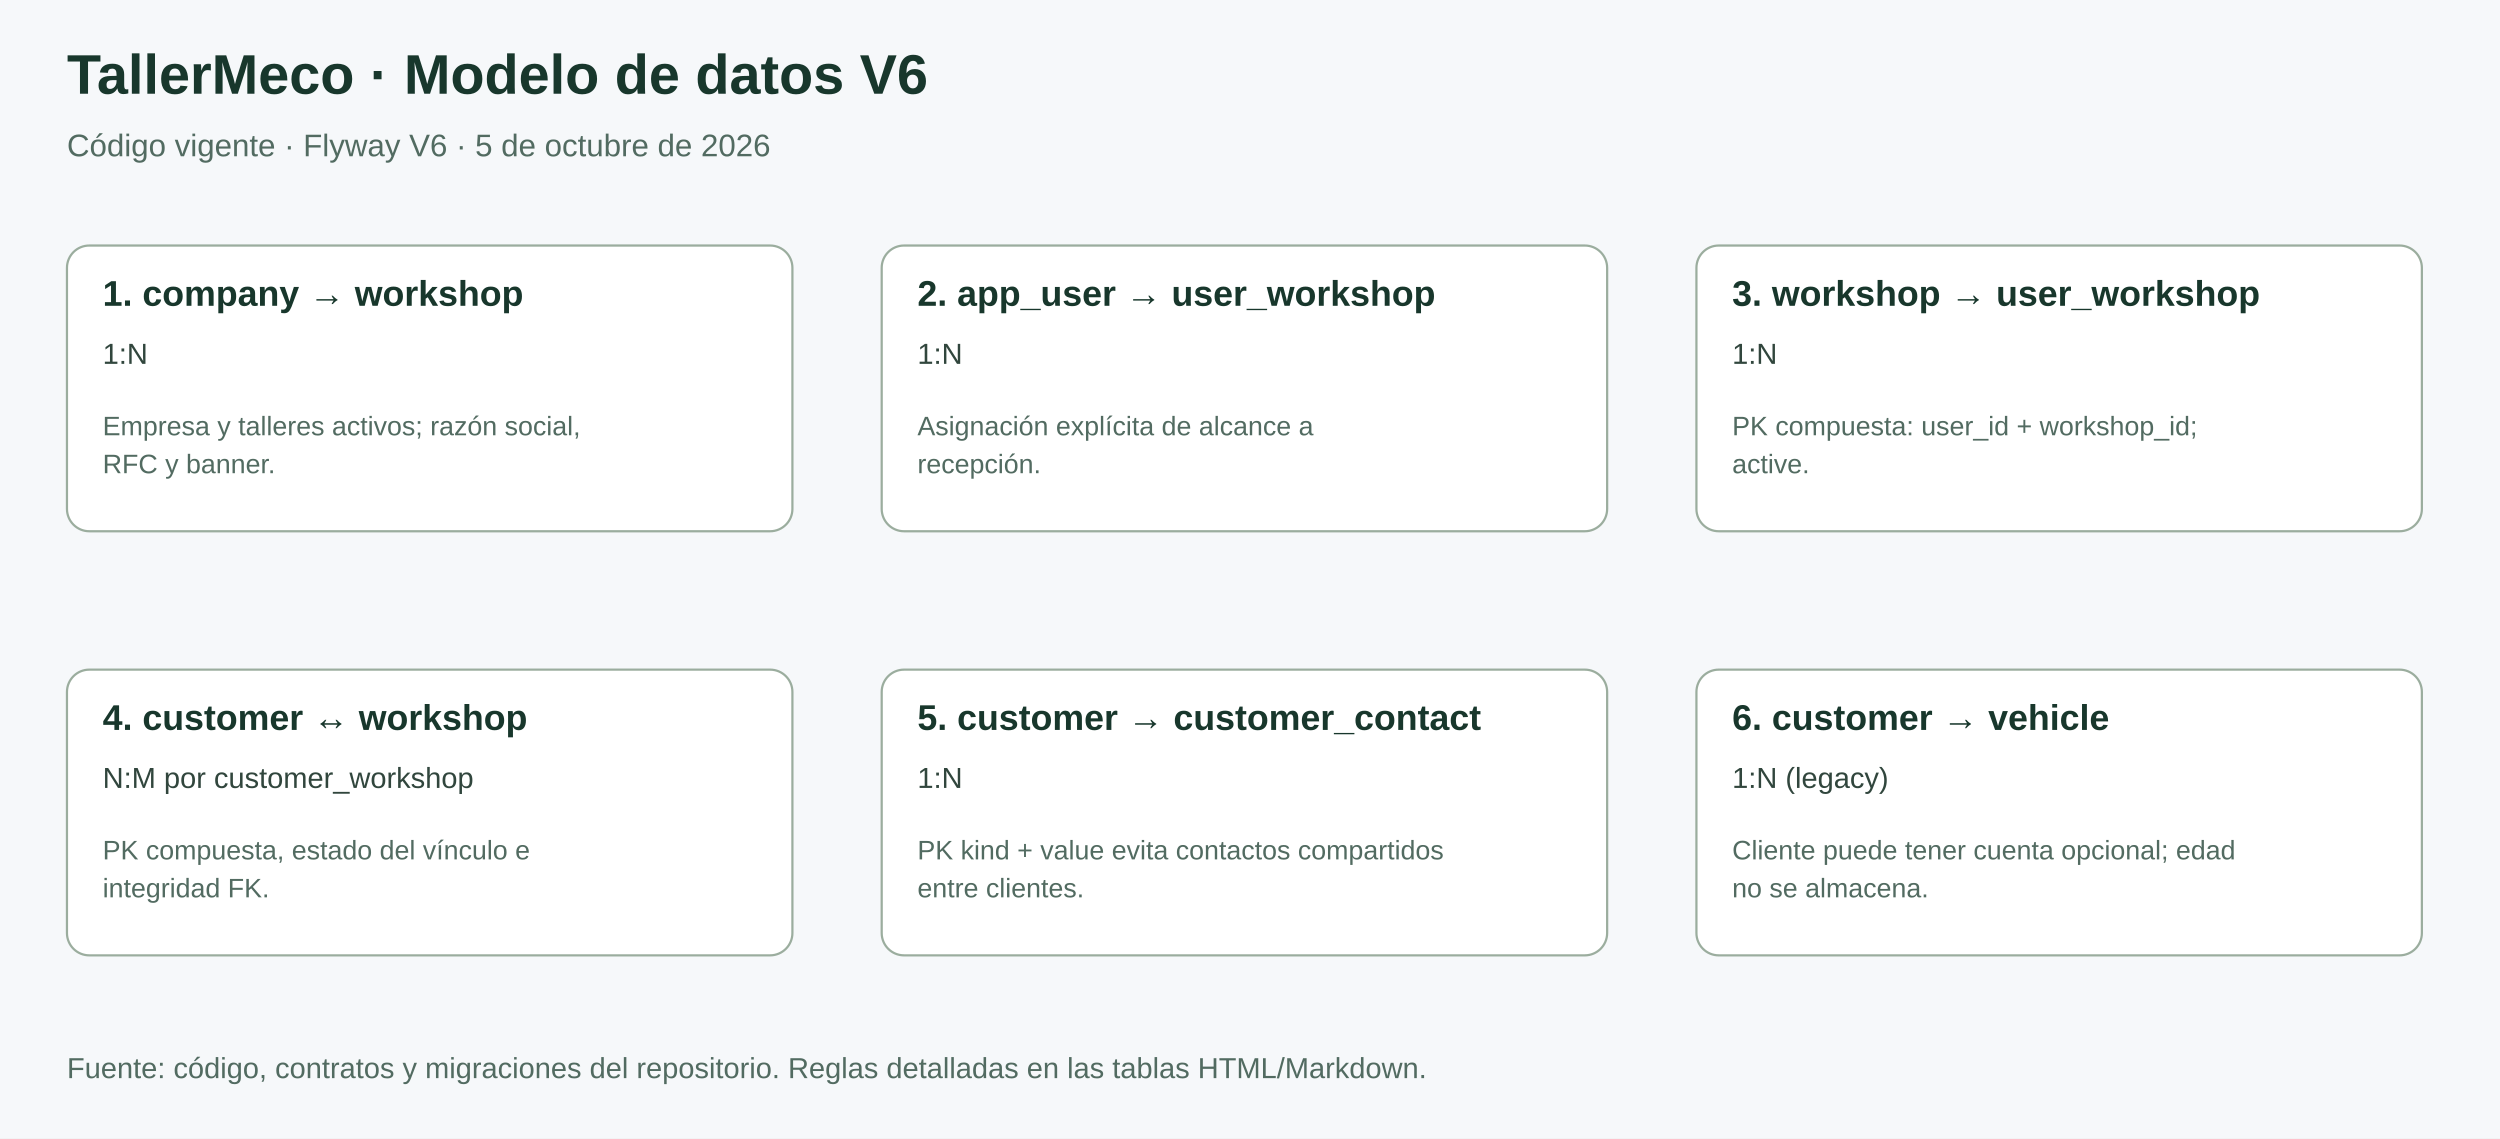
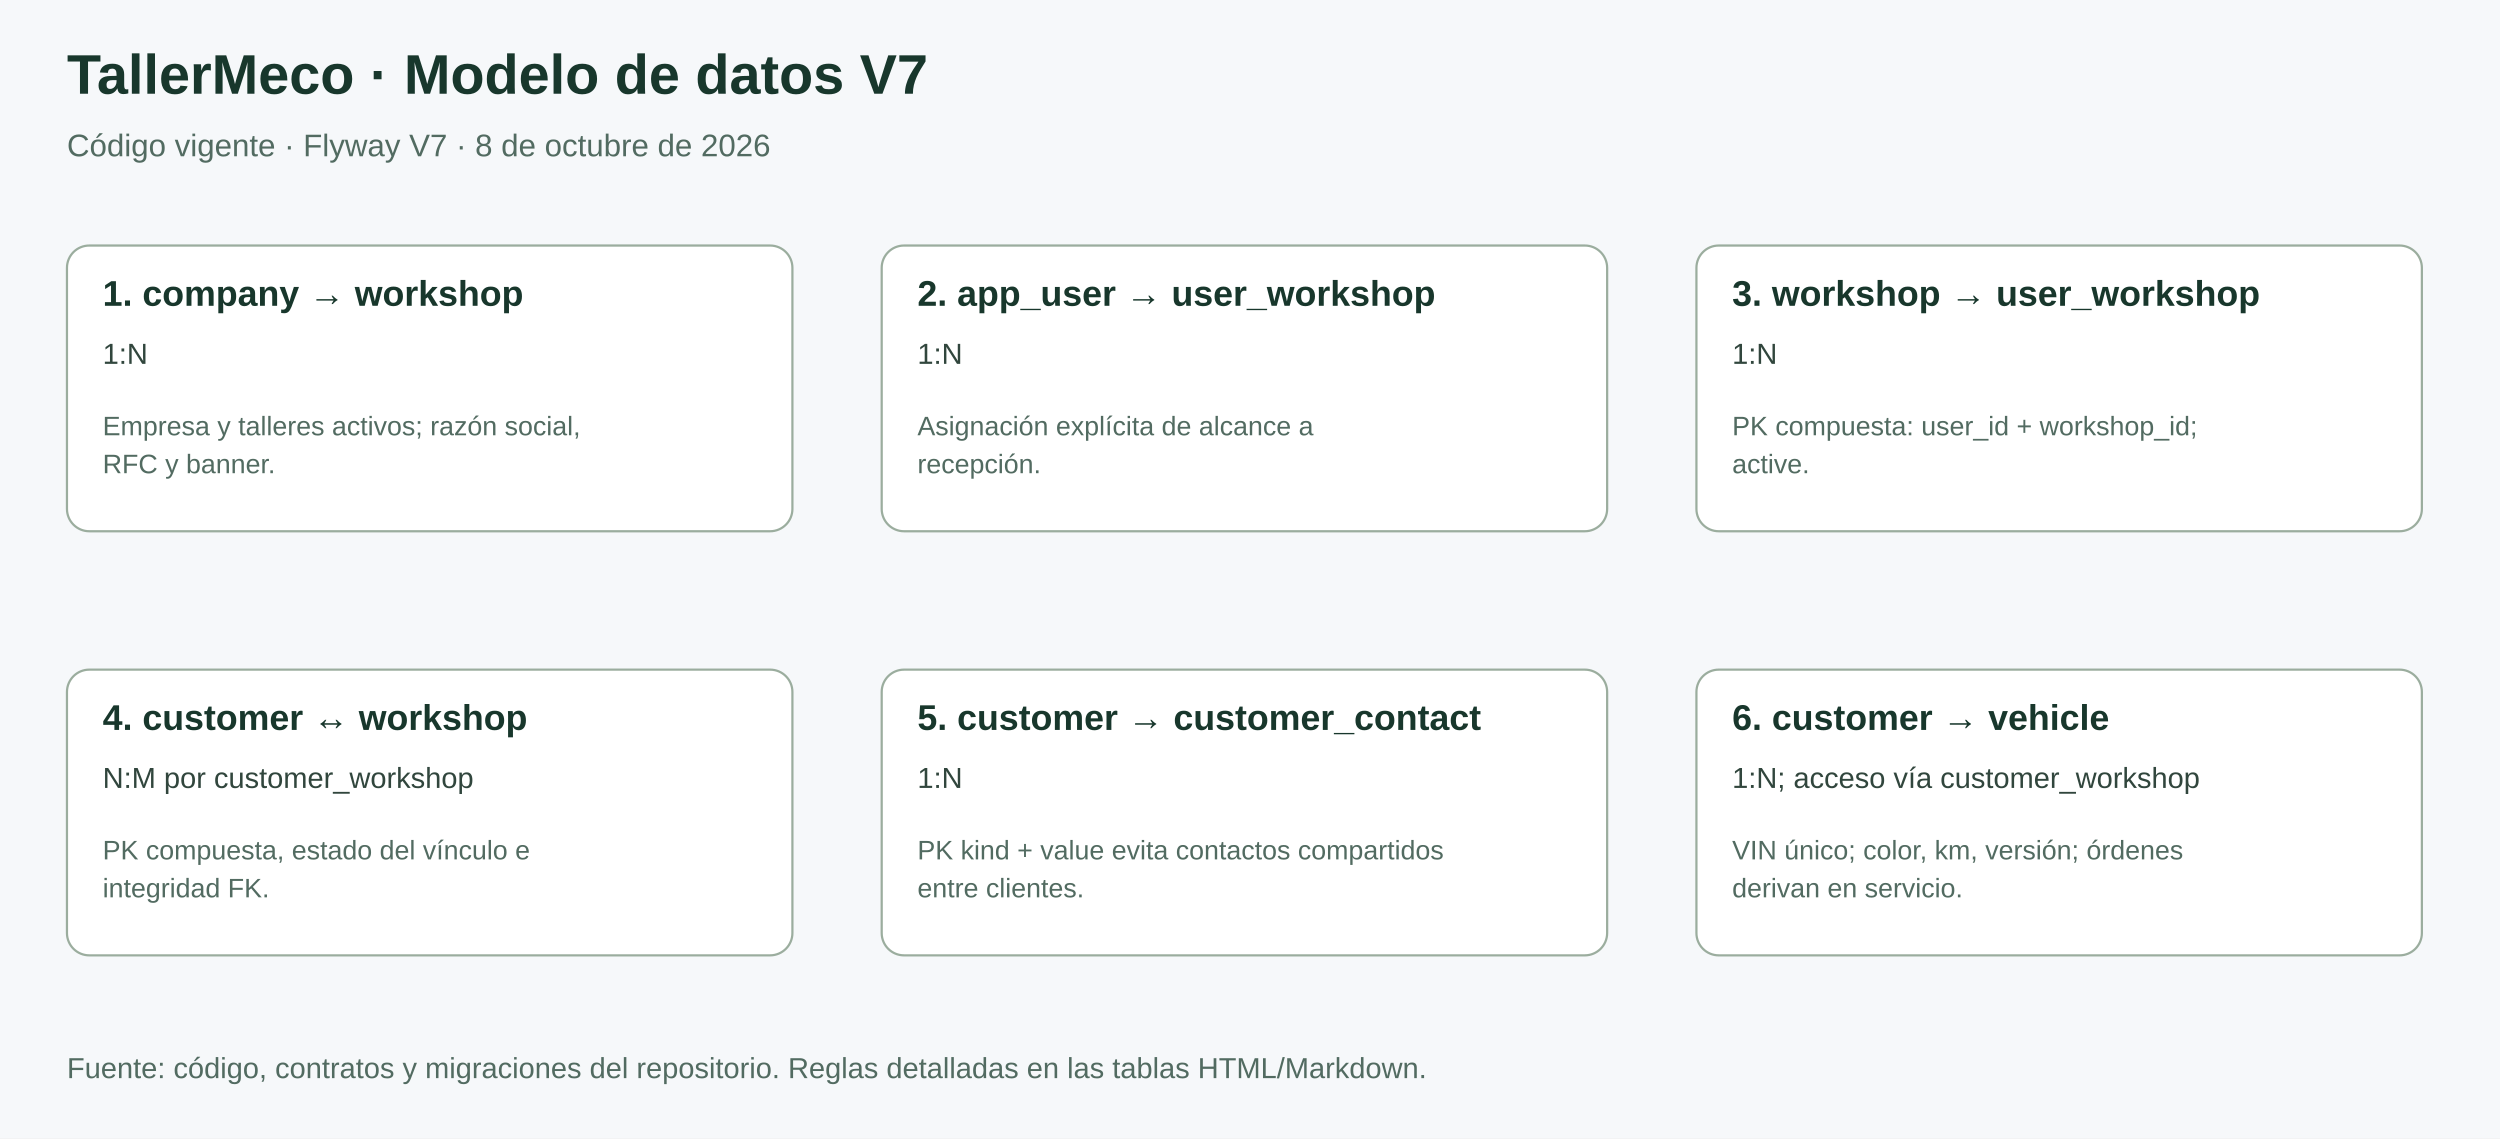
<svg xmlns="http://www.w3.org/2000/svg" width="1120" height="510" viewBox="0 0 1120 510" role="img" aria-labelledby="title desc">
  <rect width="100%" height="100%" fill="#f6f8fa" />
  <defs>
    <marker id="arrow" markerWidth="10" markerHeight="10" refX="9" refY="5" orient="auto">
      <path d="M0 0L10 5L0 10" fill="#526b61" />
    </marker>
  </defs>
-   <text x="30" y="42" font-family="Arial,sans-serif" font-size="25" font-weight="bold" fill="#18372c">TallerMeco · Modelo de datos V6</text>
-   <text x="30" y="70" font-family="Arial,sans-serif" font-size="14" fill="#526b61">Código vigente · Flyway V6 · 5 de octubre de 2026</text>
+   <text x="30" y="42" font-family="Arial,sans-serif" font-size="25" font-weight="bold" fill="#18372c">TallerMeco · Modelo de datos V7</text>
+   <text x="30" y="70" font-family="Arial,sans-serif" font-size="14" fill="#526b61">Código vigente · Flyway V7 · 8 de octubre de 2026</text>
  <rect x="30" y="110" width="325" height="128" rx="10" fill="white" stroke="#9bad9e" />
  <text x="46" y="137" font-family="Arial,sans-serif" font-size="16" font-weight="bold" fill="#18372c">1. company → workshop</text>
  <text x="46" y="163" font-family="Arial,sans-serif" font-size="13" fill="#31463d">1:N</text>
  <text x="46" y="195" font-family="Arial,sans-serif" font-size="12" fill="#526b61">Empresa y talleres activos; razón social,</text>
  <text x="46" y="212" font-family="Arial,sans-serif" font-size="12" fill="#526b61">RFC y banner.</text>
  <rect x="395" y="110" width="325" height="128" rx="10" fill="white" stroke="#9bad9e" />
  <text x="411" y="137" font-family="Arial,sans-serif" font-size="16" font-weight="bold" fill="#18372c">2. app_user → user_workshop</text>
  <text x="411" y="163" font-family="Arial,sans-serif" font-size="13" fill="#31463d">1:N</text>
  <text x="411" y="195" font-family="Arial,sans-serif" font-size="12" fill="#526b61">Asignación explícita de alcance a</text>
  <text x="411" y="212" font-family="Arial,sans-serif" font-size="12" fill="#526b61">recepción.</text>
  <rect x="760" y="110" width="325" height="128" rx="10" fill="white" stroke="#9bad9e" />
  <text x="776" y="137" font-family="Arial,sans-serif" font-size="16" font-weight="bold" fill="#18372c">3. workshop → user_workshop</text>
  <text x="776" y="163" font-family="Arial,sans-serif" font-size="13" fill="#31463d">1:N</text>
  <text x="776" y="195" font-family="Arial,sans-serif" font-size="12" fill="#526b61">PK compuesta: user_id + workshop_id;</text>
  <text x="776" y="212" font-family="Arial,sans-serif" font-size="12" fill="#526b61">active.</text>
  <rect x="30" y="300" width="325" height="128" rx="10" fill="white" stroke="#9bad9e" />
  <text x="46" y="327" font-family="Arial,sans-serif" font-size="16" font-weight="bold" fill="#18372c">4. customer ↔ workshop</text>
  <text x="46" y="353" font-family="Arial,sans-serif" font-size="13" fill="#31463d">N:M por customer_workshop</text>
  <text x="46" y="385" font-family="Arial,sans-serif" font-size="12" fill="#526b61">PK compuesta, estado del vínculo e</text>
  <text x="46" y="402" font-family="Arial,sans-serif" font-size="12" fill="#526b61">integridad FK.</text>
  <rect x="395" y="300" width="325" height="128" rx="10" fill="white" stroke="#9bad9e" />
  <text x="411" y="327" font-family="Arial,sans-serif" font-size="16" font-weight="bold" fill="#18372c">5. customer → customer_contact</text>
  <text x="411" y="353" font-family="Arial,sans-serif" font-size="13" fill="#31463d">1:N</text>
  <text x="411" y="385" font-family="Arial,sans-serif" font-size="12" fill="#526b61">PK kind + value evita contactos compartidos</text>
  <text x="411" y="402" font-family="Arial,sans-serif" font-size="12" fill="#526b61">entre clientes.</text>
  <rect x="760" y="300" width="325" height="128" rx="10" fill="white" stroke="#9bad9e" />
  <text x="776" y="327" font-family="Arial,sans-serif" font-size="16" font-weight="bold" fill="#18372c">6. customer → vehicle</text>
-   <text x="776" y="353" font-family="Arial,sans-serif" font-size="13" fill="#31463d">1:N (legacy)</text>
-   <text x="776" y="385" font-family="Arial,sans-serif" font-size="12" fill="#526b61">Cliente puede tener cuenta opcional; edad</text>
-   <text x="776" y="402" font-family="Arial,sans-serif" font-size="12" fill="#526b61">no se almacena.</text>
+   <text x="776" y="353" font-family="Arial,sans-serif" font-size="13" fill="#31463d">1:N; acceso vía customer_workshop</text>
+   <text x="776" y="385" font-family="Arial,sans-serif" font-size="12" fill="#526b61">VIN único; color, km, versión; órdenes</text>
+   <text x="776" y="402" font-family="Arial,sans-serif" font-size="12" fill="#526b61">derivan en servicio.</text>
  <text x="30" y="483" font-family="Arial,sans-serif" font-size="13" fill="#526b61">Fuente: código, contratos y migraciones del repositorio. Reglas detalladas en las tablas HTML/Markdown.</text>
</svg>
